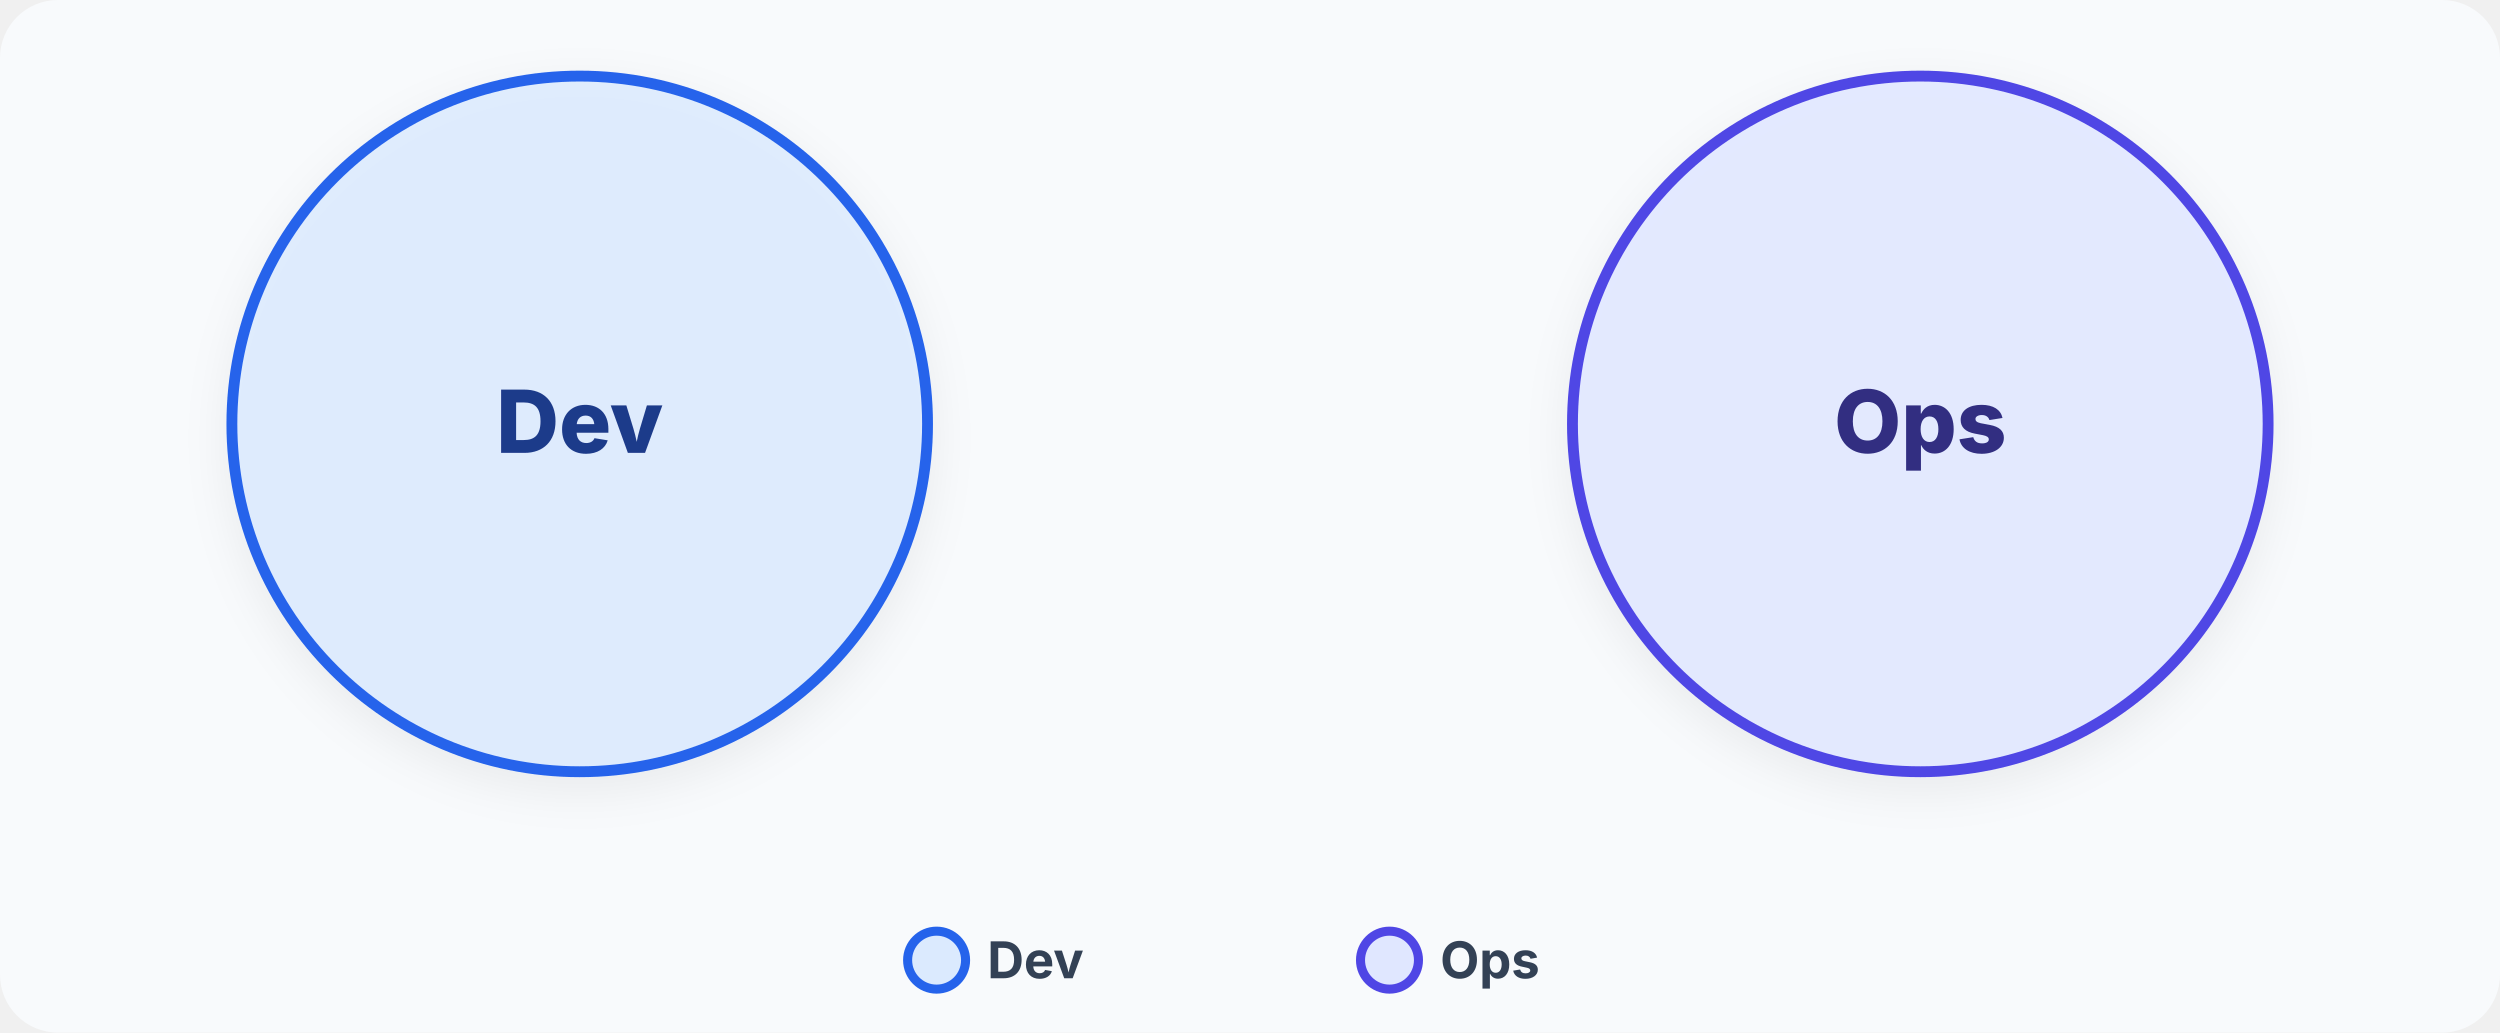
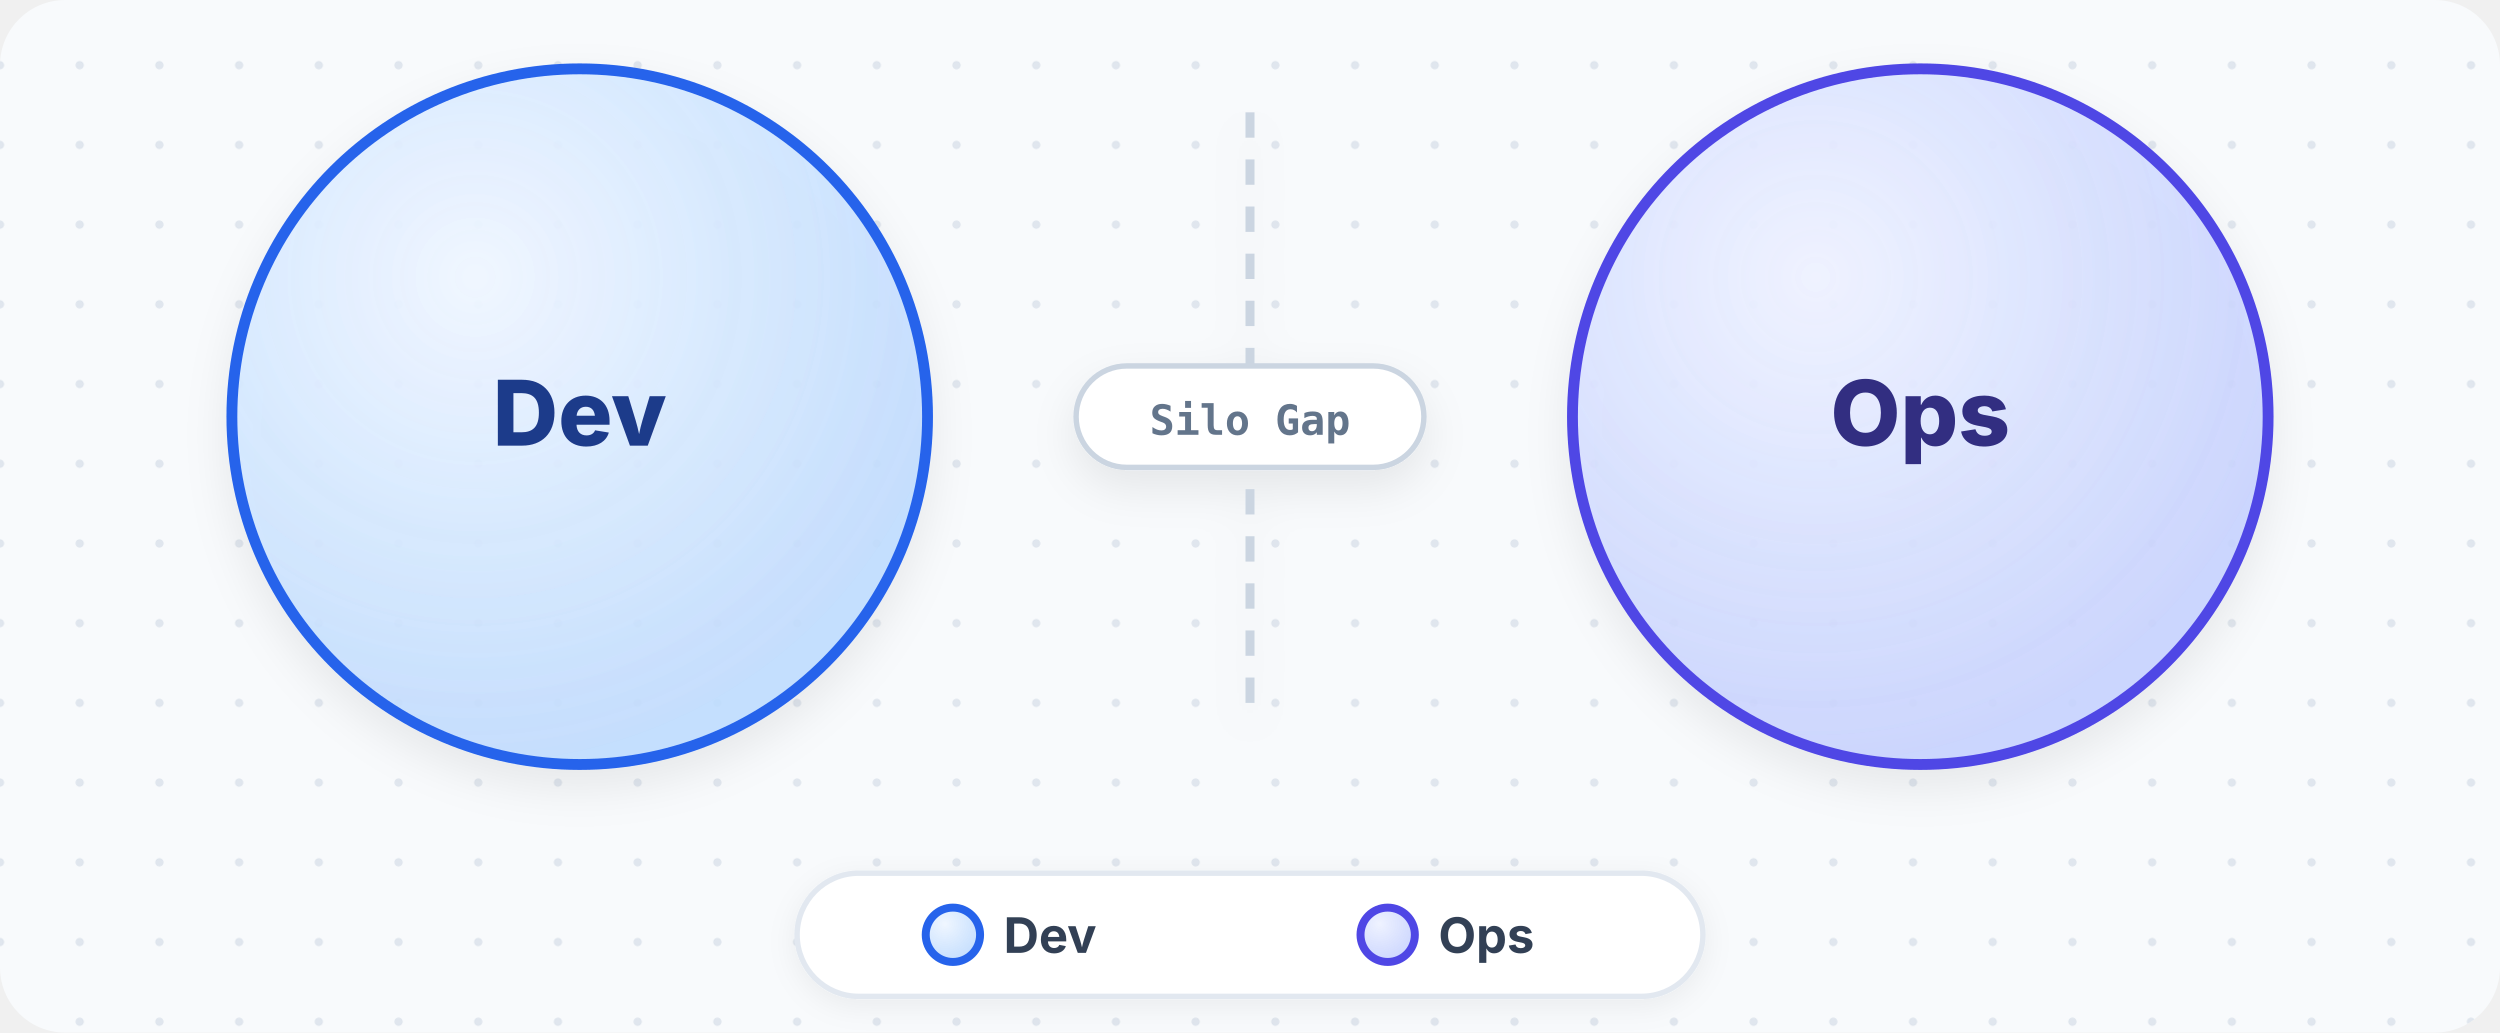
<svg xmlns="http://www.w3.org/2000/svg" viewBox="55 15 690 285" width="690" height="285" font-family="'Inter', -apple-system, BlinkMacSystemFont, 'Segoe UI', sans-serif">
  <defs>
+     <pattern id="tpDots" width="22" height="22" patternUnits="userSpaceOnUse">
+       <circle cx="11" cy="11" r="1.15" fill="#cbd5e1" fill-opacity="0.55" />
+     </pattern>
+     <radialGradient id="gradDev" cx="35%" cy="30%" r="70%">
+       <stop offset="0%" stop-color="#eff6ff" stop-opacity="0.95" />
+       <stop offset="100%" stop-color="#bfdbfe" stop-opacity="0.88" />
+     </radialGradient>
+     <radialGradient id="gradOps" cx="35%" cy="30%" r="70%">
+       <stop offset="0%" stop-color="#eef2ff" stop-opacity="0.95" />
+       <stop offset="100%" stop-color="#c7d2fe" stop-opacity="0.88" />
+     </radialGradient>
+     <radialGradient id="gradAnti" cx="35%" cy="30%" r="70%">
+       <stop offset="0%" stop-color="#fff1f2" stop-opacity="0.96" />
+       <stop offset="100%" stop-color="#fecdd3" stop-opacity="0.90" />
+     </radialGradient>
+     <radialGradient id="gradDevOps" cx="35%" cy="30%" r="70%">
+       <stop offset="0%" stop-color="#ecfdf5" stop-opacity="0.95" />
+       <stop offset="100%" stop-color="#a7f3d0" stop-opacity="0.88" />
+     </radialGradient>
+     <radialGradient id="gradDBA" cx="35%" cy="30%" r="70%">
+       <stop offset="0%" stop-color="#fff7ed" stop-opacity="0.96" />
+       <stop offset="100%" stop-color="#fed7aa" stop-opacity="0.90" />
+     </radialGradient>
+     <radialGradient id="gradSRE" cx="35%" cy="30%" r="70%">
+       <stop offset="0%" stop-color="#ecfeff" stop-opacity="0.95" />
+       <stop offset="100%" stop-color="#a5f3fc" stop-opacity="0.88" />
+     </radialGradient>
    <filter id="tpShadow" x="-10%" y="-10%" width="120%" height="125%">
-       <feDropShadow dx="0" dy="4" stdDeviation="6" flood-color="#0f172a" flood-opacity="0.07" />
+       <feDropShadow dx="0" dy="5" stdDeviation="6" flood-color="#0f172a" flood-opacity="0.08" />
+     </filter>
+     <filter id="legShadow" x="-10%" y="-20%" width="120%" height="150%">
+       <feDropShadow dx="0" dy="2" stdDeviation="4" flood-color="#0f172a" flood-opacity="0.06" />
    </filter>
  </defs>
-   <rect x="55" y="15" width="690" height="285" rx="16" fill="#f8fafc" />
+   <rect x="55" y="15" width="690" height="285" rx="18" fill="#f8fafc" />
+   <rect x="55" y="15" width="690" height="285" rx="18" fill="url(#tpDots)" />
  <g filter="url(#tpShadow)">
-     <circle cx="215" cy="132" r="96" fill="#dbeafe" fill-opacity="0.85" stroke="#2563eb" stroke-width="3" />
-     <text x="215" y="140" font-size="24" font-weight="800" fill="#1e3a8a" text-anchor="middle">Dev</text>
-     <circle cx="585" cy="132" r="96" fill="#e0e7ff" fill-opacity="0.85" stroke="#4f46e5" stroke-width="3" />
-     <text x="585" y="140" font-size="24" font-weight="800" fill="#312e81" text-anchor="middle">Ops</text>
+     <circle cx="215" cy="130" r="96" fill="url(#gradDev)" stroke="#2563eb" stroke-width="3" />
+     <text x="215" y="138" font-size="25" font-weight="800" fill="#1e3a8a" text-anchor="middle">Dev</text>
+     <line x1="400" y1="46" x2="400" y2="214" stroke="#cbd5e1" stroke-width="2.5" stroke-dasharray="7 6" />
+     <rect x="352" y="116" width="96" height="28" rx="14" fill="#ffffff" stroke="#cbd5e1" stroke-width="1.5" />
+     <text x="400" y="135" font-size="11.5" font-family="'JetBrains Mono', monospace" font-weight="700" fill="#64748b" text-anchor="middle">Silo Gap</text>
+     <circle cx="585" cy="130" r="96" fill="url(#gradOps)" stroke="#4f46e5" stroke-width="3" />
+     <text x="585" y="138" font-size="25" font-weight="800" fill="#312e81" text-anchor="middle">Ops</text>
  </g>
-   <g>
-     <circle cx="313.5" cy="280" r="8" fill="#dbeafe" stroke="#2563eb" stroke-width="2.5" />
-     <text x="327.5" y="285" font-size="14" font-weight="700" fill="#334155">Dev</text>
-     <circle cx="438.5" cy="280" r="8" fill="#e0e7ff" stroke="#4f46e5" stroke-width="2.5" />
-     <text x="452.5" y="285" font-size="14" font-weight="700" fill="#334155">Ops</text>
+   <g filter="url(#legShadow)">
+     <rect x="275.0" y="256" width="250.0" height="34" rx="17" fill="#ffffff" stroke="#e2e8f0" stroke-width="1.5" />
+     <circle cx="318.0" cy="273" r="7.5" fill="url(#gradDev)" stroke="#2563eb" stroke-width="2.2" />
+     <text x="332.0" y="278" font-size="13.5" font-weight="700" fill="#334155">Dev</text>
+     <circle cx="438.0" cy="273" r="7.5" fill="url(#gradOps)" stroke="#4f46e5" stroke-width="2.2" />
+     <text x="452.0" y="278" font-size="13.5" font-weight="700" fill="#334155">Ops</text>
  </g>
</svg>
